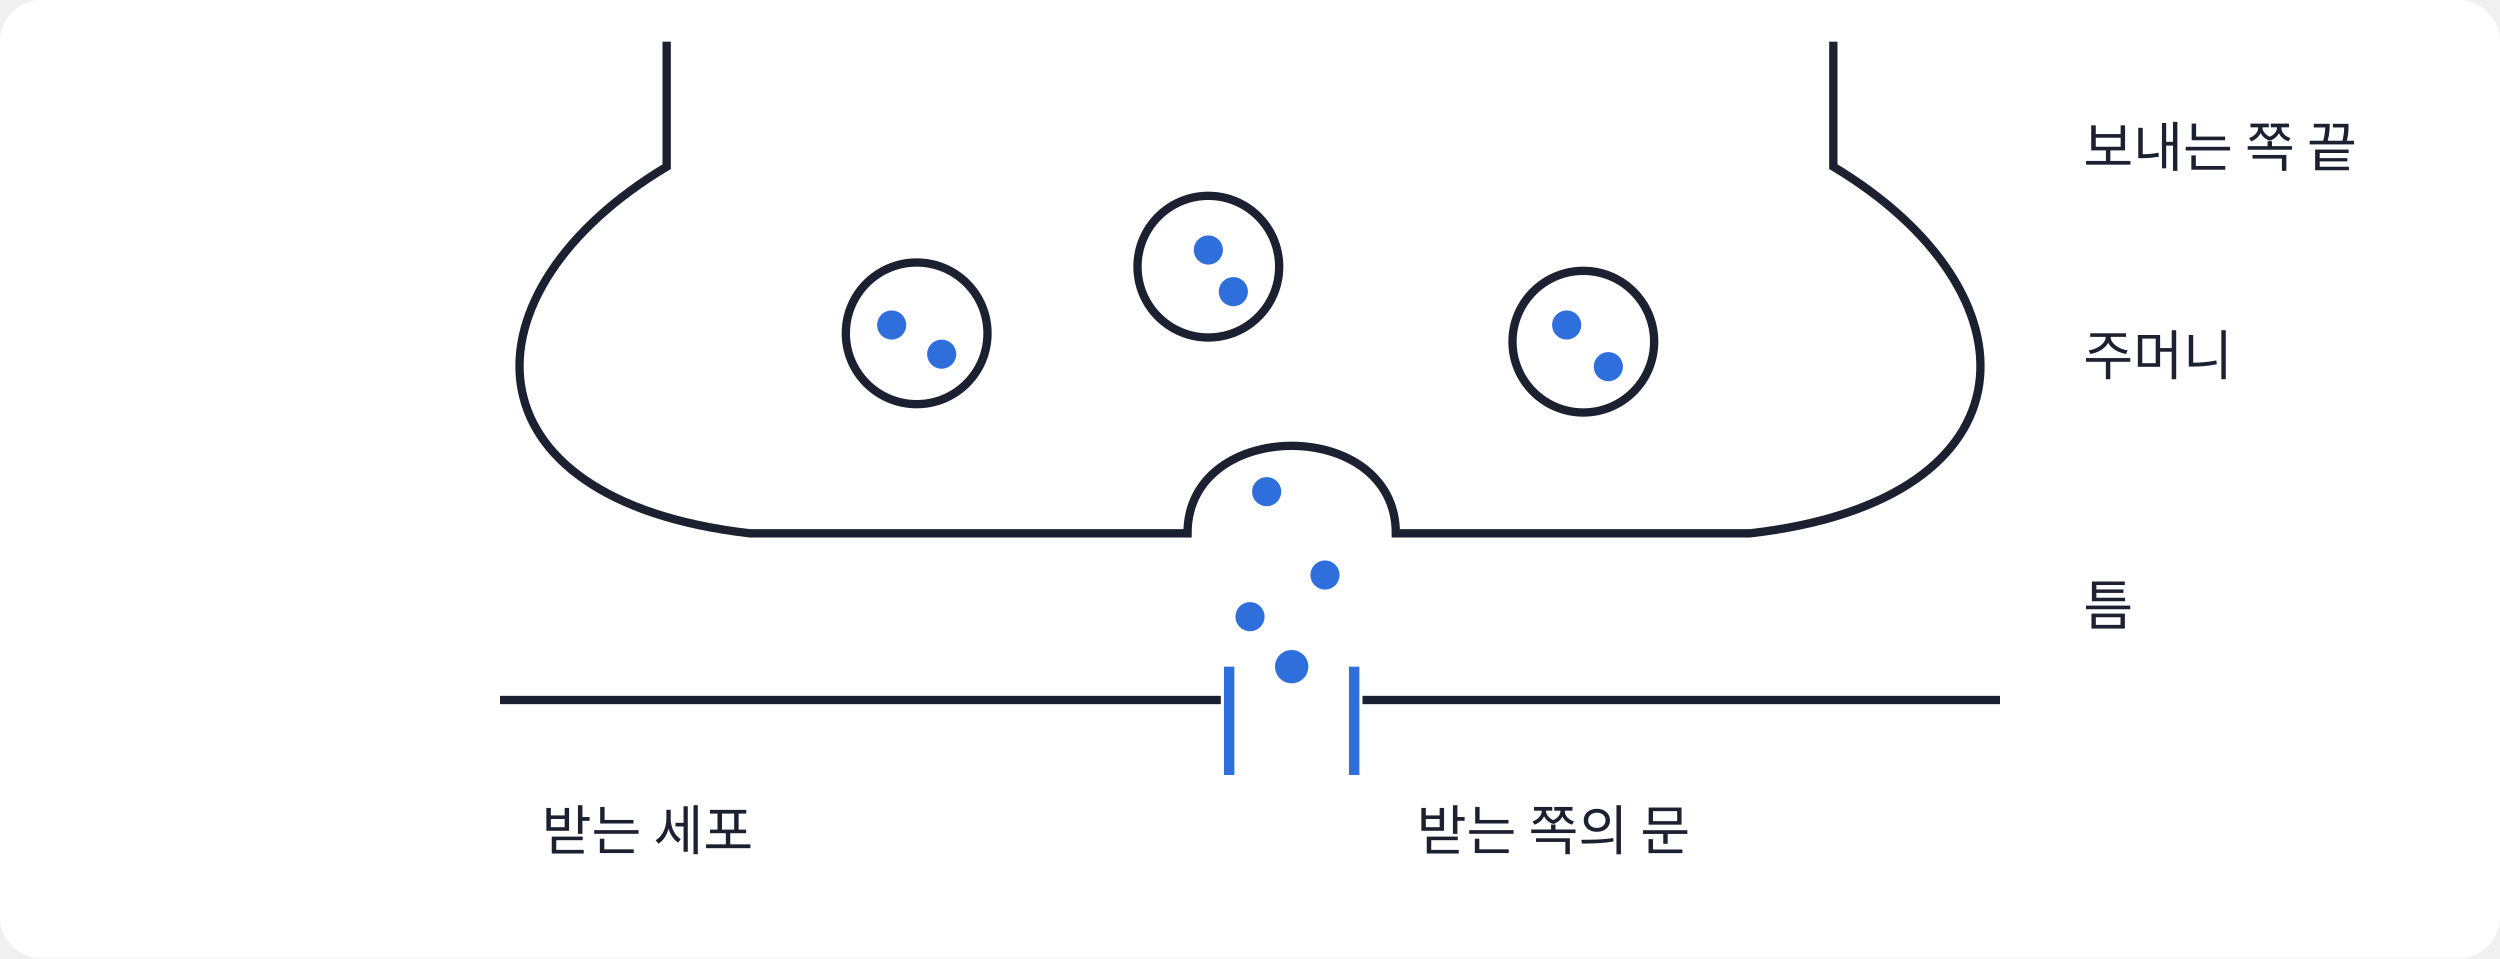
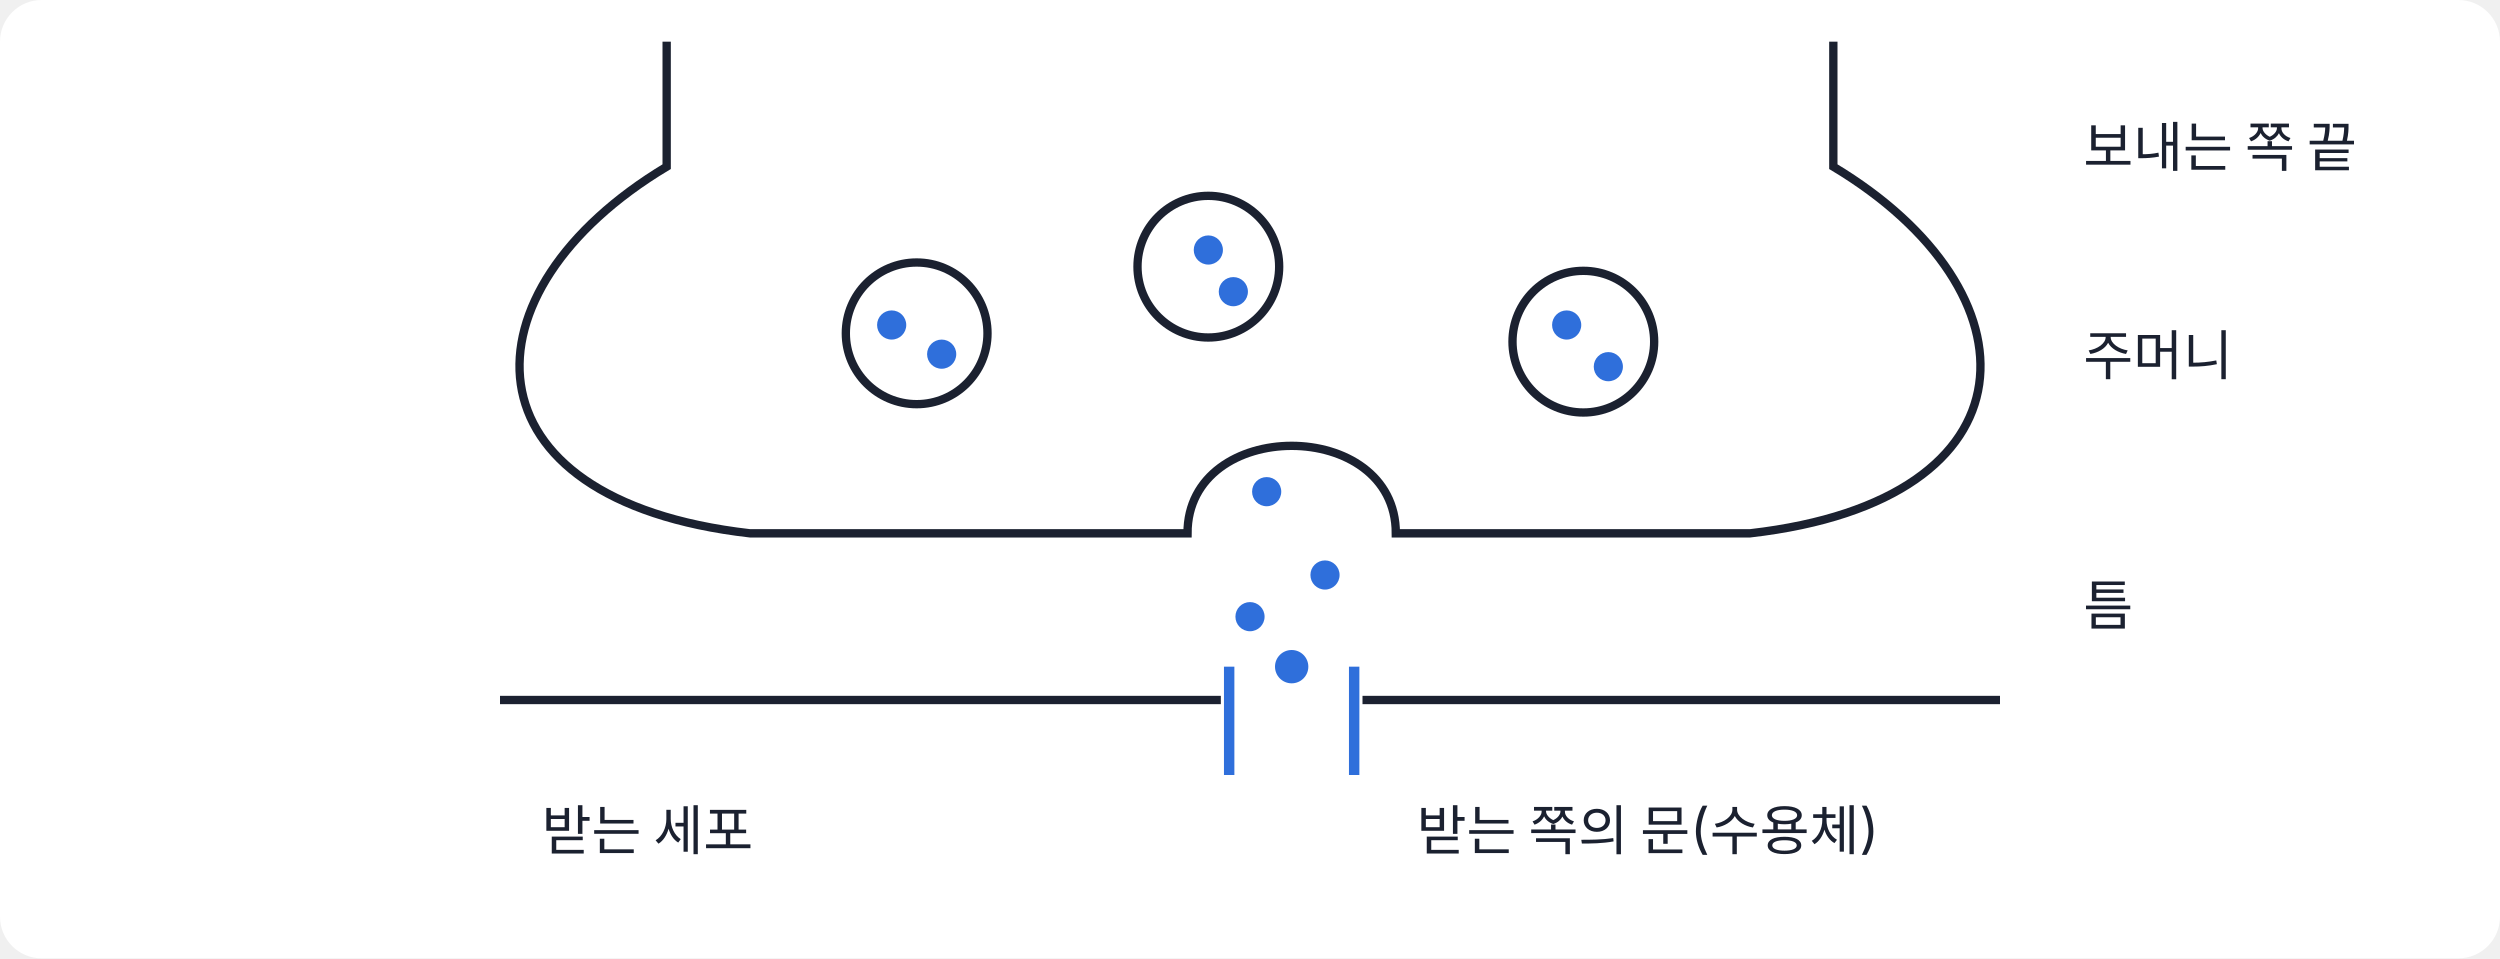
- <svg xmlns="http://www.w3.org/2000/svg" width="600" height="230" viewBox="0 0 600 230" role="img" aria-label="위쪽 보내는 세포 끝에 테두리로 그린 주머니들이 있고, 그중 하나가 아래 벽에 붙어 열려 색칠된 알갱이가 틈을 건너 아래 받는 세포의 문에 끼워지는 그림">
+ <svg xmlns="http://www.w3.org/2000/svg" width="600" height="230" viewBox="0 0 600 230" role="img" aria-label="위쪽 보내는 세포 끝에 테두리로 그린 주머니들이 있고, 그중 하나가 아래 벽에 붙어 열려 색칠된 알갱이가 틈을 건너 아래 받는 세포의 채널형 수용체에 붙는 예시">
  <style>
svg { color: #1b2130; font-family: -apple-system, 'Apple SD Gothic Neo', 'Noto Sans KR', sans-serif; }
.fig-ink { stroke: #1b2130; fill: none; stroke-width: 2; }
.fig-accent { stroke: #2f6fdb; fill: none; stroke-width: 2.5; }
.fig-danger { stroke: #d92d20; fill: none; stroke-width: 2.5; }
.fig-dot { fill: #2f6fdb; }
.fig-text { fill: #1b2130; font-size: 13px; }
.fig-muted { fill: #4a5468; font-size: 12px; }
.axis { stroke: #dde2ea; stroke-width: 1.5; }
.tick { fill: #4a5468; font-size: 11px; }
.plot-truth { fill: none; stroke: #4a5468; stroke-width: 1.5; stroke-dasharray: 5 4; }
.plot-fit { fill: none; stroke: #2f6fdb; stroke-width: 2.5; }
.pt-train { fill: #2f6fdb; }
.pt-test { fill: #b54708; }
.mark-ml { stroke: #2f6fdb; stroke-width: 1.5; stroke-dasharray: 3 3; }
.mark-map { stroke: #067647; stroke-width: 1.5; stroke-dasharray: 3 3; }
.plot-like { fill: none; stroke: #2f6fdb; stroke-width: 2; }
.plot-prior { fill: none; stroke: #6941c6; stroke-width: 2; stroke-dasharray: 6 4; }
.plot-post { fill: none; stroke: #067647; stroke-width: 3; }
</style>
  <rect x="0" y="0" width="600" height="230" rx="10" fill="#ffffff" />
  <path class="fig-ink" d="M160 10 V40 C110 70,110 120,180 128 H285 C285 100,335 100,335 128 H420 C490 120,490 70,440 40 V10" />
  <circle class="fig-ink" cx="220" cy="80" r="17" />
  <circle class="fig-ink" cx="290" cy="64" r="17" />
  <circle class="fig-ink" cx="380" cy="82" r="17" />
  <circle class="fig-dot" cx="214" cy="78" r="3.5" />
  <circle class="fig-dot" cx="226" cy="85" r="3.5" />
  <circle class="fig-dot" cx="290" cy="60" r="3.5" />
  <circle class="fig-dot" cx="296" cy="70" r="3.5" />
  <circle class="fig-dot" cx="376" cy="78" r="3.5" />
  <circle class="fig-dot" cx="386" cy="88" r="3.5" />
  <circle class="fig-dot" cx="304" cy="118" r="3.5" />
  <circle class="fig-dot" cx="318" cy="138" r="3.5" />
  <circle class="fig-dot" cx="300" cy="148" r="3.5" />
  <line class="fig-ink" x1="120" y1="168" x2="293" y2="168" />
  <line class="fig-ink" x1="327" y1="168" x2="480" y2="168" />
  <line class="fig-accent" x1="295" y1="160" x2="295" y2="186" />
  <line class="fig-accent" x1="325" y1="160" x2="325" y2="186" />
  <circle class="fig-dot" cx="310" cy="160" r="4" />
  <text class="fig-text" x="500" y="40">보내는 쪽 끝</text>
  <text class="fig-text" x="500" y="90">주머니</text>
  <text class="fig-text" x="500" y="150">틈</text>
-   <text class="fig-text" x="340" y="204">받는 쪽의 문</text>
+   <text class="fig-text" x="340" y="204">받는 쪽의 문(수용체)</text>
  <text class="fig-text" x="130" y="204">받는 세포</text>
</svg>
